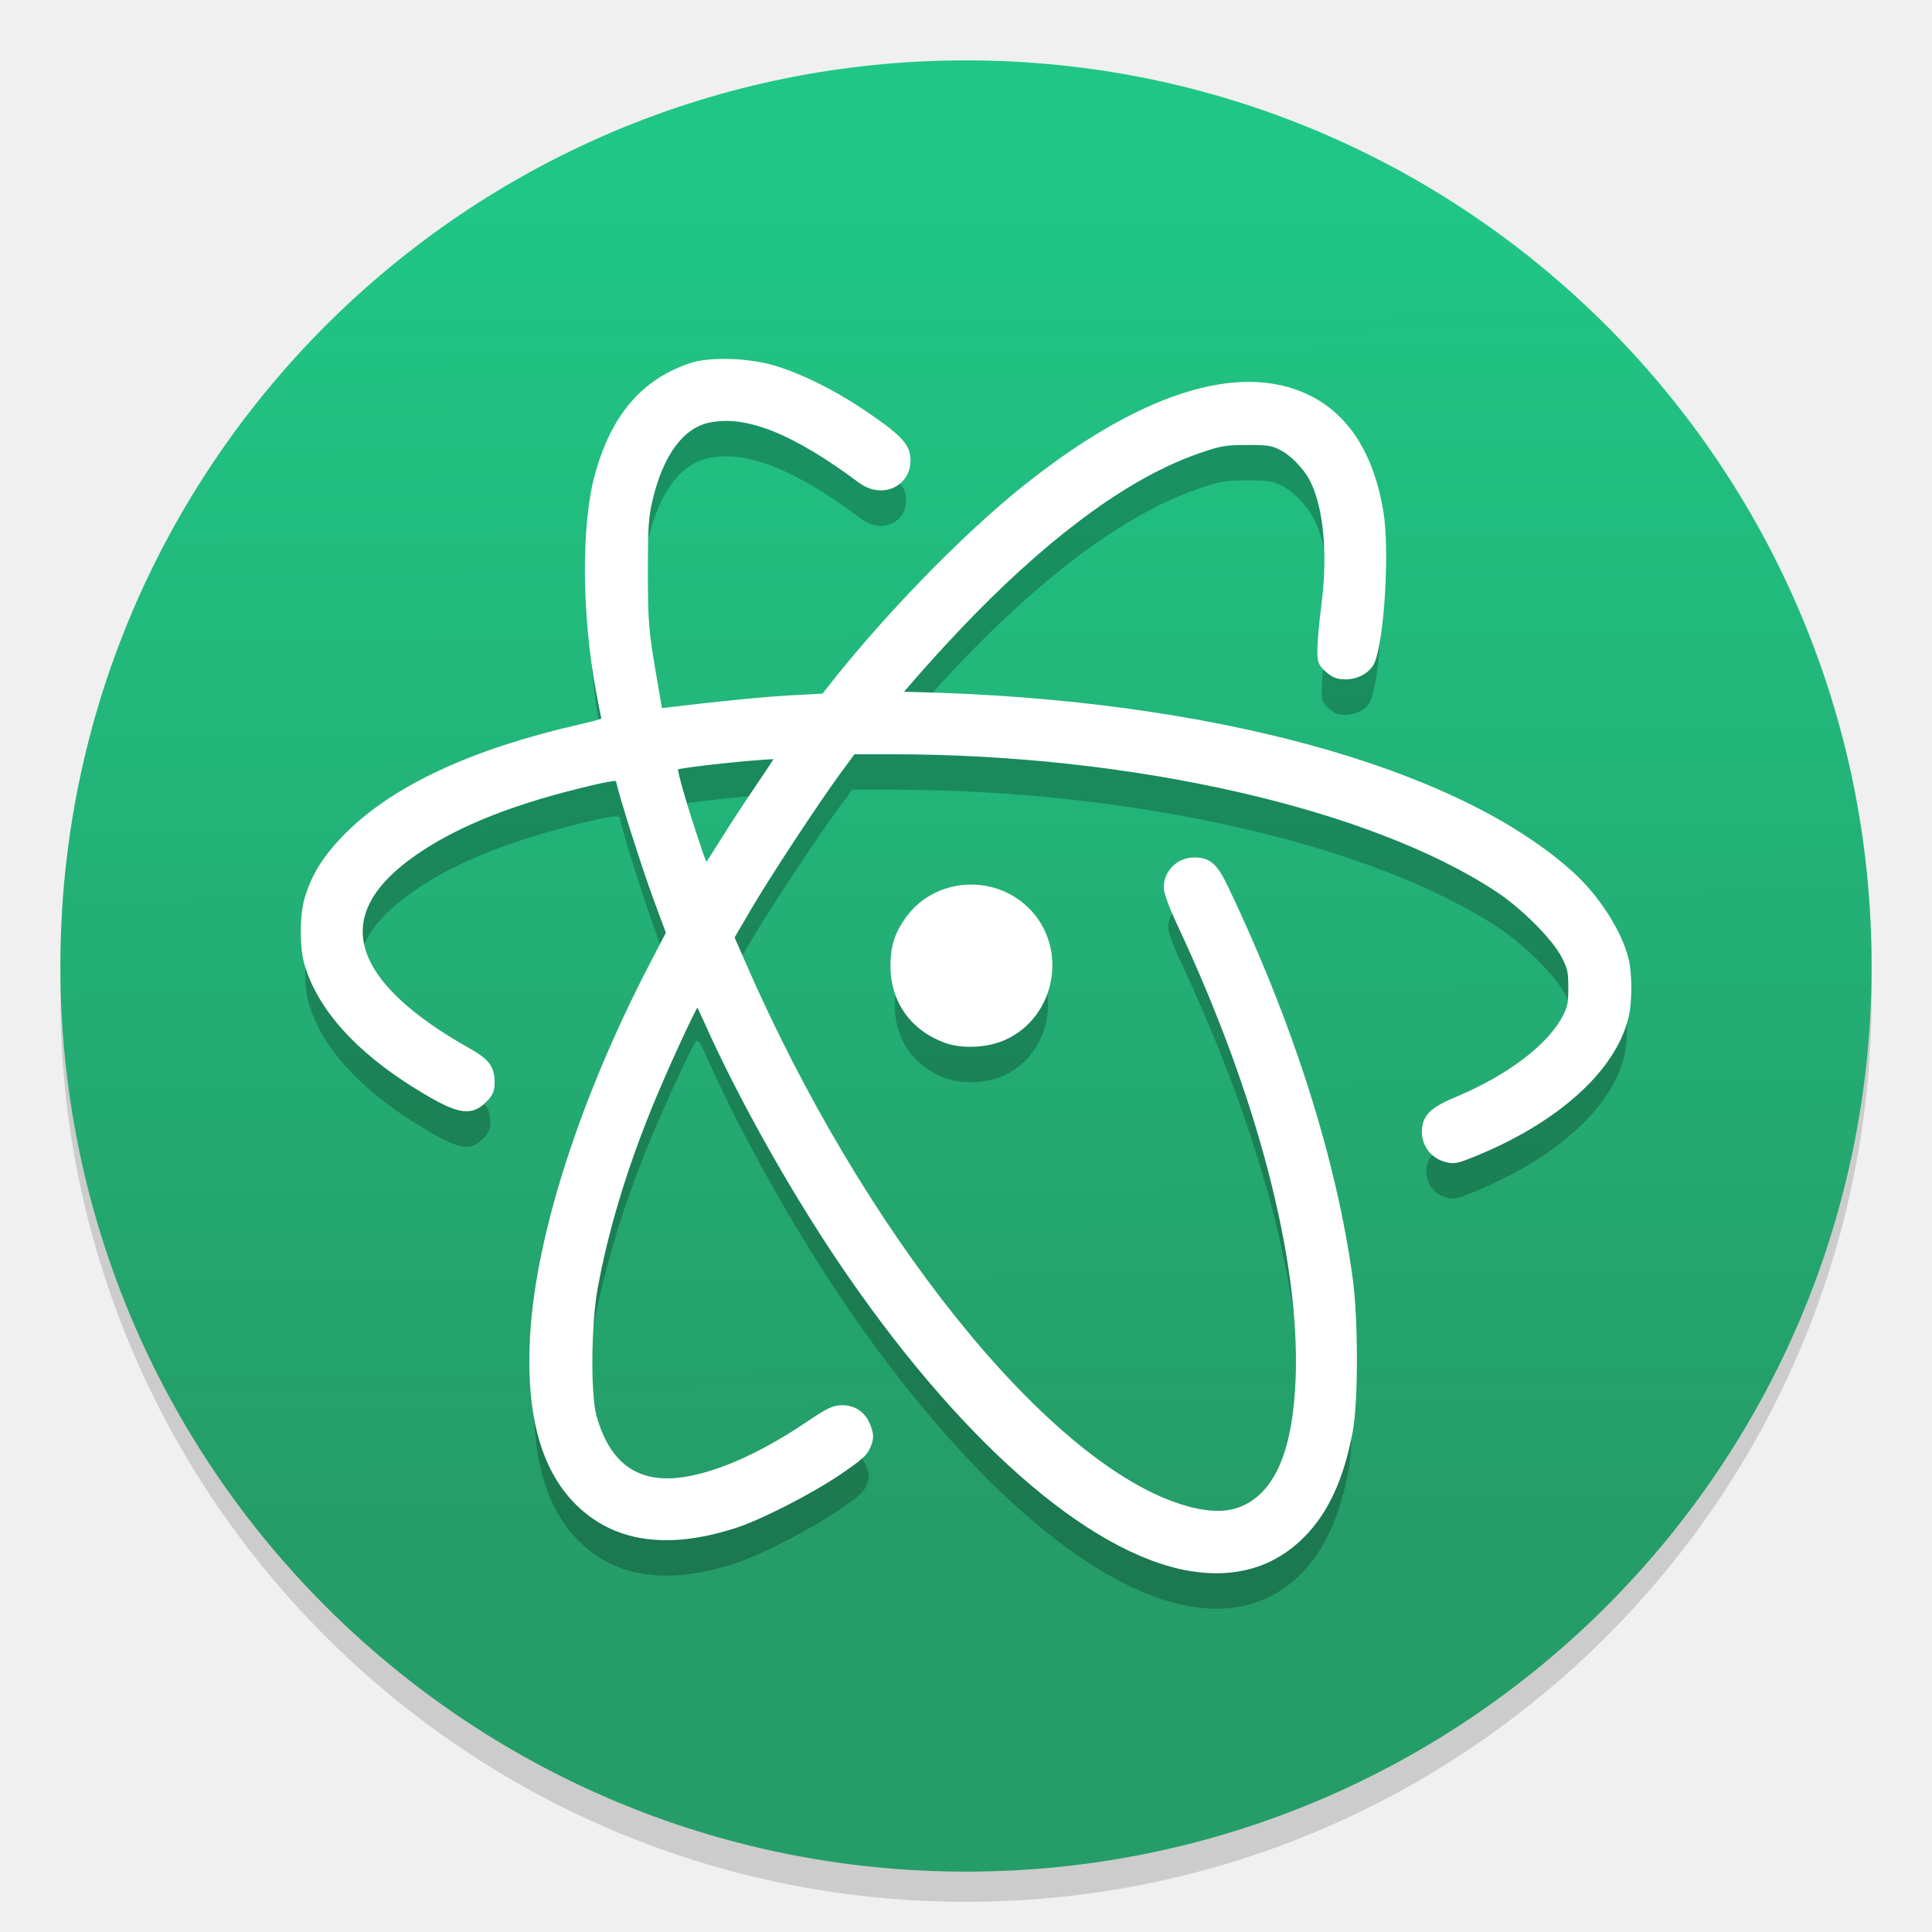
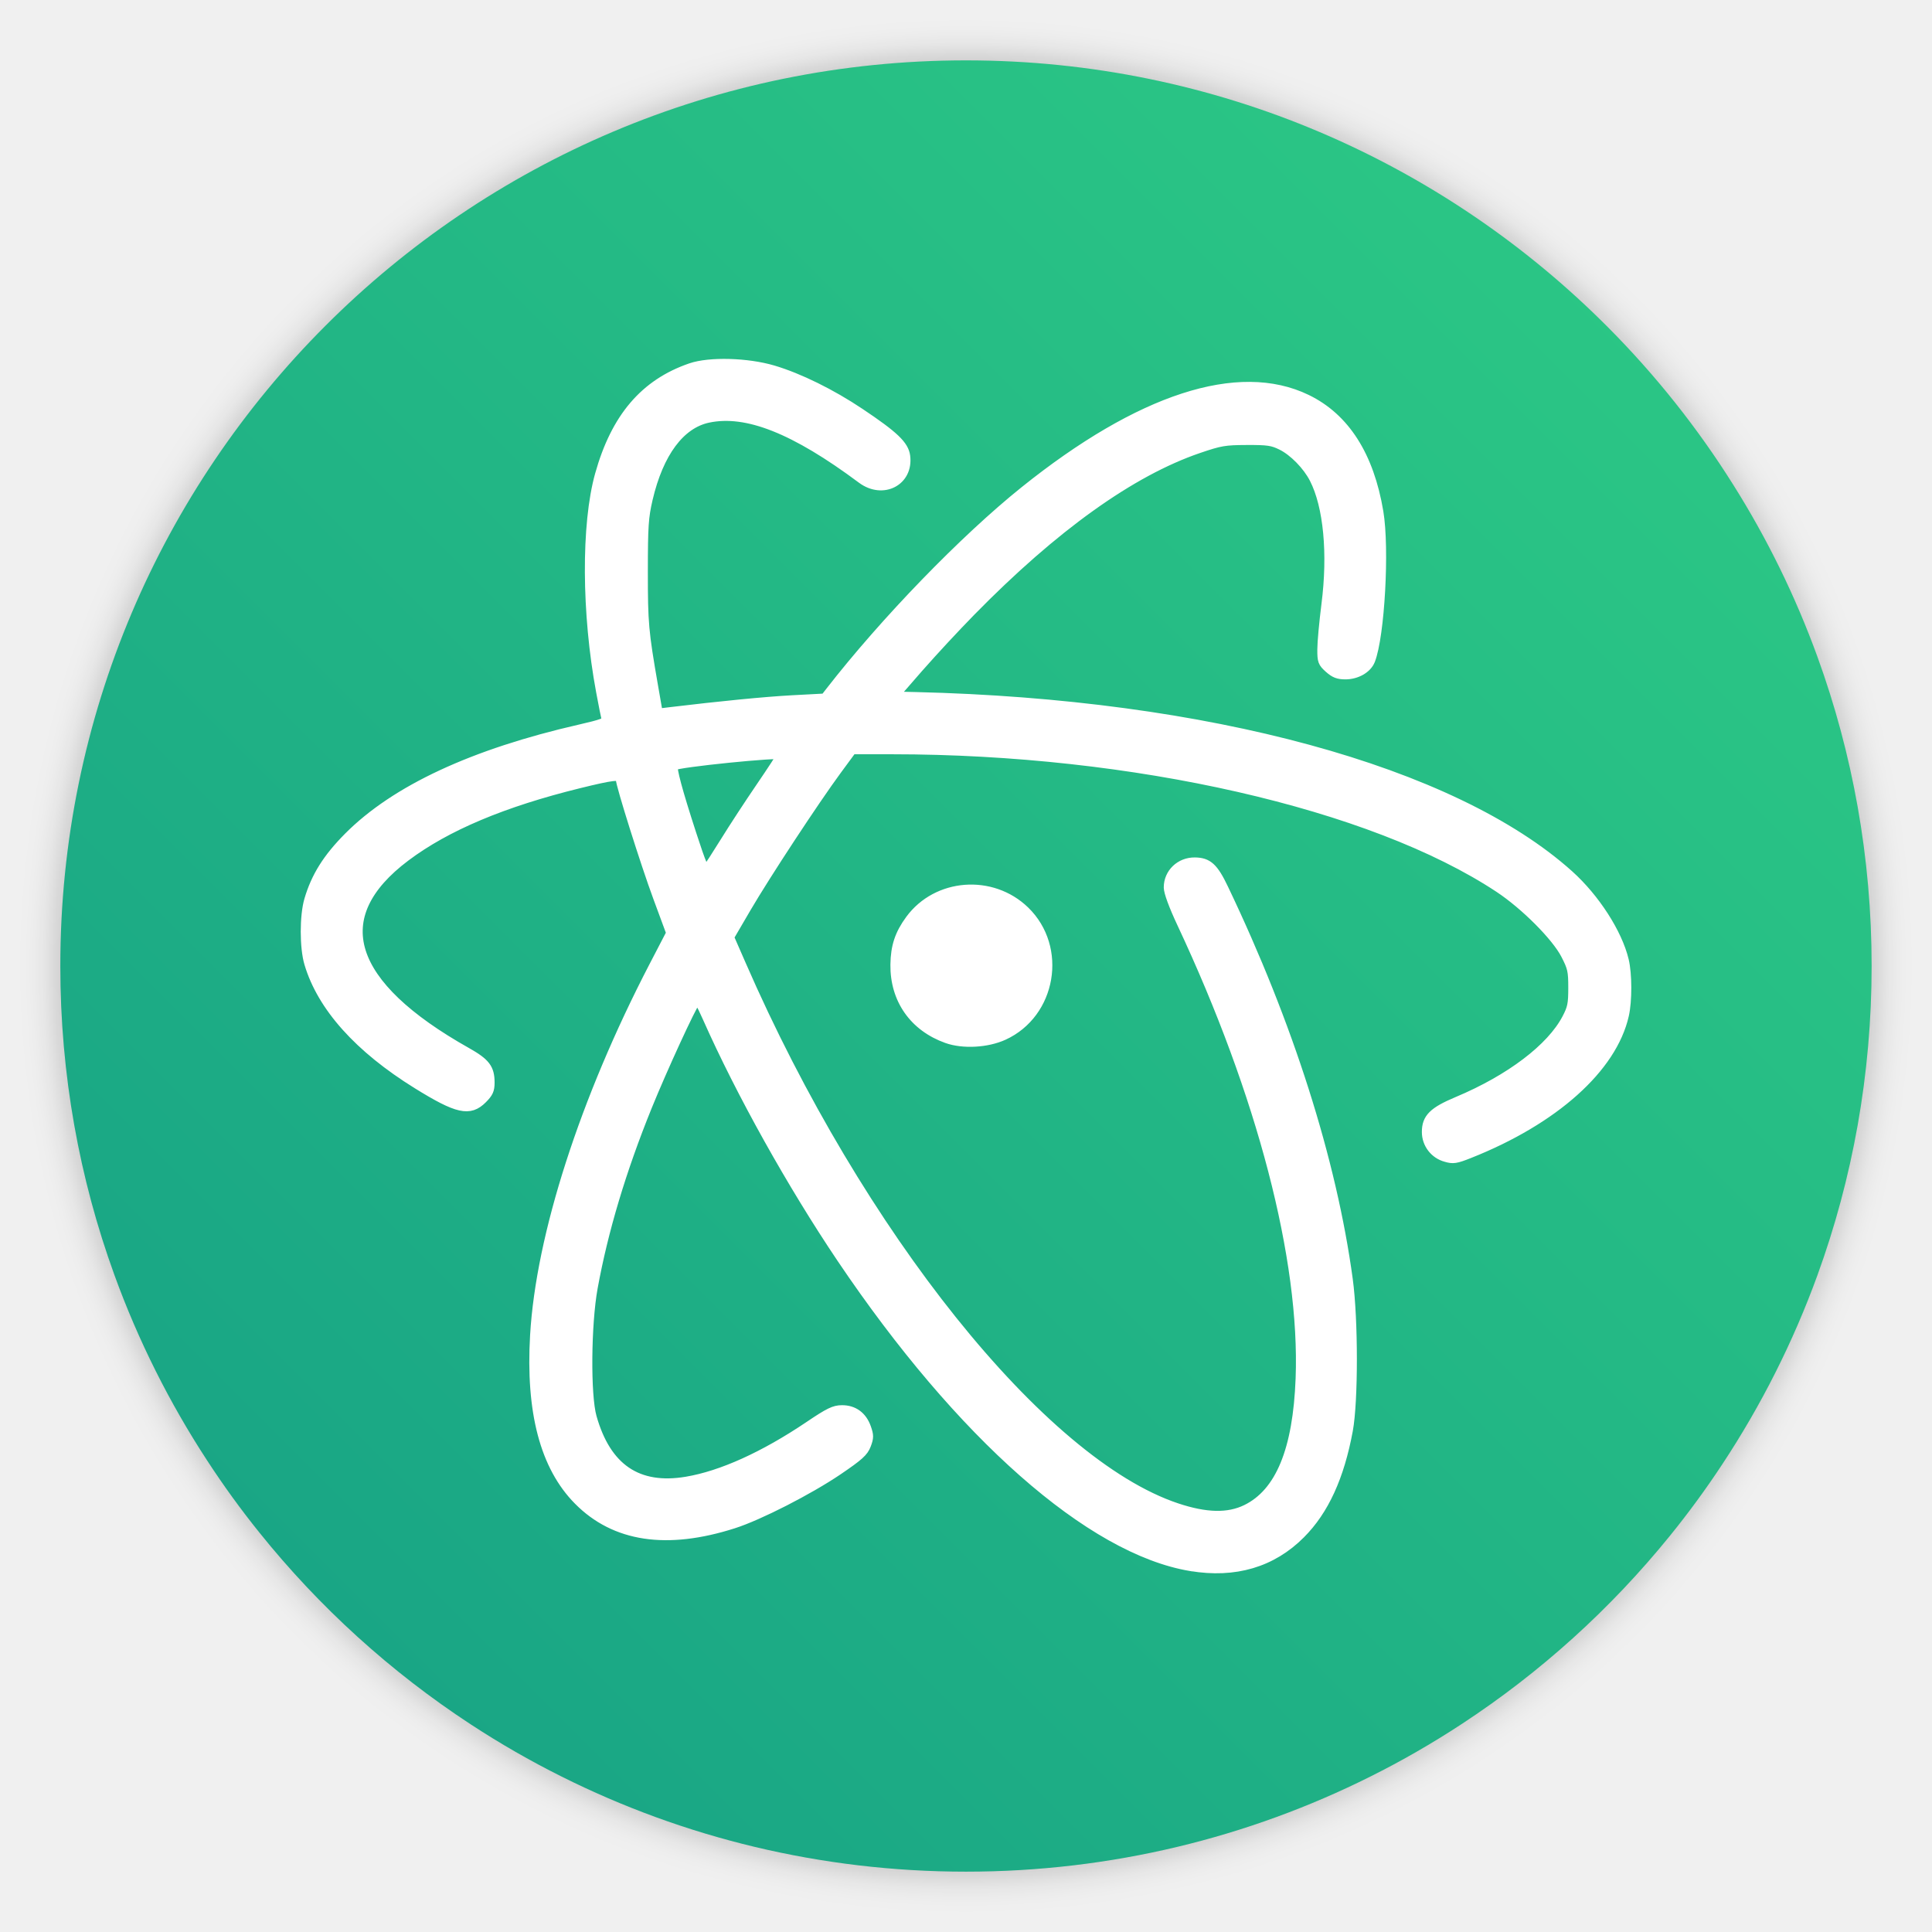
<svg xmlns="http://www.w3.org/2000/svg" width="64" height="64" version="1.1" viewBox="0 0 64 64">
  <defs>
-     <linearGradient id="c" x1="24.535" x2="24.705" y1="7.996" y2="38.25" gradientTransform="matrix(1.4364 0 0 1.4364 45.407 43.286)" gradientUnits="userSpaceOnUse">
-       <stop stop-color="#20c686" offset="0" />
-       <stop stop-color="#259d68" offset="1" />
+     <filter id="filter11290" x="-.024" y="-.024" width="1.048" height="1.048" color-interpolation-filters="sRGB">
+       <feGaussianBlur stdDeviation="0.159" />
+     </filter>
+     <linearGradient id="linearGradient919" x1="2.983" x2="62.001" y1="61.458" y2="2.441" gradientTransform="translate(5e-4,4.5e-4)" gradientUnits="userSpaceOnUse">
+       <stop stop-color="#16a085" offset="0" />
+       <stop stop-color="#2ecc85" offset="1" />
    </linearGradient>
  </defs>
-   <g transform="translate(-48 -48)">
-     <circle cx="80" cy="81" r="30" color="#000000" opacity=".15" overflow="visible" style="isolation:auto;mix-blend-mode:normal" />
-     <circle cx="80" cy="80" r="30" color="#000000" fill="url(#c)" overflow="visible" style="isolation:auto;mix-blend-mode:normal" />
-     <path d="M87.449 101.218c-3.323-.551-7.638-4.355-11.577-10.204-1.653-2.454-3.344-5.485-4.448-7.971-.221-.499-.302-.619-.37-.547-.133.143-1.095 2.234-1.602 3.484-.852 2.102-1.453 4.106-1.797 5.997-.22 1.21-.24 3.557-.035 4.284.476 1.689 1.509 2.391 3.12 2.121 1.16-.195 2.566-.83 4.057-1.836.662-.446.837-.531 1.093-.533.391-.003.684.21.82.598.091.257.091.332-.002.577-.09.236-.244.376-.943.85-.966.654-2.617 1.498-3.462 1.768-2.214.709-3.937.449-5.15-.776-1.115-1.123-1.595-2.941-1.447-5.477.193-3.3 1.643-7.804 3.935-12.22l.575-1.106-.434-1.175c-.416-1.124-1.237-3.73-1.237-3.924 0-.142-.252-.113-1.354.158-2.525.621-4.402 1.412-5.747 2.422-2.645 1.985-1.945 4.224 2.02 6.454.63.355.776.546.776 1.019 0 .247-.046.348-.248.55-.433.434-.837.344-2.175-.486-1.936-1.2-3.16-2.567-3.59-4.008-.158-.526-.158-1.586 0-2.115.228-.772.613-1.385 1.307-2.084 1.557-1.566 4.14-2.768 7.68-3.576.721-.165.888-.227.86-.318-.018-.063-.1-.476-.182-.917-.482-2.583-.496-5.544-.036-7.186.53-1.894 1.492-3.02 3.024-3.547.625-.215 1.877-.18 2.736.074.863.257 1.934.785 2.881 1.42 1.13.756 1.462 1.073 1.51 1.439.11.84-.758 1.293-1.467.765-2.22-1.654-3.806-2.283-5.077-2.015-.923.195-1.628 1.144-1.985 2.67-.141.607-.16.895-.161 2.404-.001 1.713.024 1.988.336 3.784l.157.902.37-.044c1.701-.206 3.167-.349 4.07-.397l1.073-.058.167-.215c1.812-2.33 4.447-5.05 6.443-6.651 3.823-3.068 7.102-4.133 9.357-3.04 1.274.617 2.08 1.878 2.392 3.746.204 1.219.043 4.105-.274 4.918-.11.28-.462.483-.84.484-.239 0-.364-.049-.548-.213-.218-.195-.238-.249-.236-.638 0-.234.062-.902.136-1.484.216-1.691.068-3.255-.394-4.16-.224-.439-.682-.908-1.079-1.103-.297-.147-.45-.169-1.145-.167-.731.003-.874.027-1.595.273-2.23.76-4.787 2.59-7.53 5.388a53.144 53.144 0 0 0-1.75 1.885l-.794.912.69.016c9.67.23 17.82 2.45 21.662 5.902.864.777 1.61 1.934 1.826 2.837.11.458.112 1.346.004 1.822-.397 1.755-2.327 3.48-5.14 4.595-.445.177-.539.191-.779.119a.877.877 0 0 1-.649-.845c0-.464.224-.687 1.027-1.024 1.748-.733 3.103-1.76 3.617-2.742.179-.342.206-.474.206-1.013 0-.56-.024-.666-.245-1.094-.312-.605-1.342-1.638-2.197-2.204-4.2-2.778-12.114-4.581-20.105-4.582h-1.318l-.497.675c-.743 1.01-2.355 3.464-2.997 4.562l-.566.968.39.892c3.9 8.951 9.955 16.51 14.42 18 .972.325 1.706.34 2.3.05 1.112-.544 1.694-1.955 1.783-4.323.15-3.952-1.274-9.414-3.928-15.074-.275-.586-.44-1.034-.44-1.194 0-.478.393-.855.886-.848.437.005.63.181.963.88 2.152 4.501 3.587 9.011 4.123 12.959.18 1.327.181 4.03.002 4.995-.286 1.544-.796 2.656-1.577 3.44-.95.954-2.185 1.319-3.644 1.076zm-15.44-24.03c.272-.441.802-1.252 1.178-1.802.376-.55.683-1.022.683-1.049 0-.094-3.447.255-3.551.36-.063.062.144.83.603 2.242.334 1.026.424 1.235.5 1.152.05-.055.314-.461.587-.903zm7.355 6.544c-1.096-.391-1.736-1.306-1.722-2.458.008-.604.145-1.018.498-1.498.894-1.218 2.72-1.357 3.82-.29 1.262 1.225.889 3.412-.709 4.143-.55.252-1.349.295-1.887.103z" fill-opacity=".235" />
-     <path d="M87.449 99.9c-3.323-.552-7.638-4.356-11.577-10.205-1.653-2.455-3.344-5.485-4.448-7.971-.221-.5-.302-.62-.37-.548-.133.143-1.095 2.235-1.602 3.484-.852 2.103-1.453 4.107-1.797 5.997-.22 1.211-.24 3.558-.035 4.285.476 1.689 1.509 2.39 3.12 2.12 1.16-.194 2.566-.83 4.057-1.835.662-.447.837-.532 1.093-.533.391-.003.684.21.82.598.091.257.091.332-.002.577-.09.236-.244.375-.943.85-.966.654-2.617 1.498-3.462 1.768-2.214.708-3.937.449-5.15-.776-1.115-1.124-1.595-2.941-1.447-5.477.193-3.3 1.643-7.804 3.935-12.22l.575-1.106-.434-1.175c-.416-1.124-1.237-3.73-1.237-3.924 0-.142-.252-.113-1.354.158-2.525.621-4.402 1.412-5.747 2.422-2.645 1.985-1.945 4.224 2.02 6.454.63.355.776.546.776 1.019 0 .247-.046.348-.248.55-.433.434-.837.343-2.175-.486-1.936-1.2-3.16-2.567-3.59-4.008-.158-.526-.158-1.586 0-2.116.228-.771.613-1.384 1.307-2.083 1.557-1.566 4.14-2.768 7.68-3.576.721-.165.888-.227.86-.319-.018-.062-.1-.475-.182-.916-.482-2.583-.496-5.544-.036-7.186.53-1.894 1.492-3.021 3.024-3.547.625-.215 1.877-.18 2.736.074.863.257 1.934.785 2.881 1.42 1.13.756 1.462 1.073 1.51 1.439.11.84-.758 1.293-1.467.765-2.22-1.654-3.806-2.283-5.077-2.015-.923.195-1.628 1.144-1.985 2.67-.141.607-.16.895-.161 2.404-.001 1.712.024 1.988.336 3.784l.157.902.37-.045c1.701-.205 3.167-.348 4.07-.397l1.073-.057.167-.215c1.812-2.33 4.447-5.05 6.443-6.651 3.823-3.068 7.102-4.133 9.357-3.04 1.274.617 2.08 1.878 2.392 3.745.204 1.22.043 4.106-.274 4.919-.11.28-.462.483-.84.483-.239 0-.364-.048-.548-.212-.218-.195-.238-.25-.236-.639 0-.234.062-.901.136-1.483.216-1.692.068-3.255-.394-4.16-.224-.44-.682-.908-1.079-1.103-.297-.147-.45-.17-1.145-.167-.731.003-.874.027-1.595.273-2.23.76-4.787 2.59-7.53 5.388a53.143 53.143 0 0 0-1.75 1.885l-.794.912.69.016c9.67.23 17.82 2.45 21.662 5.902.864.777 1.61 1.934 1.826 2.837.11.457.112 1.346.004 1.821-.397 1.756-2.327 3.481-5.14 4.596-.445.177-.539.19-.779.119a.877.877 0 0 1-.649-.846c0-.464.224-.686 1.027-1.023 1.748-.733 3.103-1.76 3.617-2.742.179-.342.206-.474.206-1.013 0-.56-.024-.666-.245-1.095-.312-.604-1.342-1.637-2.197-2.203-4.2-2.778-12.114-4.581-20.105-4.582h-1.318l-.497.675c-.743 1.01-2.355 3.464-2.997 4.561l-.566.969.39.892c3.9 8.951 9.955 16.51 14.42 18 .972.325 1.706.34 2.3.05 1.112-.544 1.694-1.955 1.783-4.323.15-3.952-1.274-9.414-3.928-15.074-.275-.587-.44-1.035-.44-1.194 0-.478.393-.855.886-.848.437.005.63.181.963.88 2.152 4.501 3.587 9.011 4.123 12.959.18 1.327.18 4.029.002 4.994-.286 1.545-.796 2.657-1.577 3.44-.95.955-2.185 1.32-3.644 1.077zm-15.44-24.031c.272-.441.802-1.252 1.178-1.802.376-.55.683-1.022.683-1.05 0-.093-3.447.256-3.551.36-.063.063.144.831.603 2.243.334 1.026.424 1.235.5 1.152.05-.055.314-.462.587-.903zm7.355 6.544c-1.096-.391-1.736-1.306-1.722-2.458.008-.604.145-1.018.498-1.498.894-1.218 2.72-1.357 3.82-.29 1.262 1.225.889 3.412-.709 4.143-.55.251-1.349.295-1.887.103z" fill="#fff" stroke="#fff" stroke-width=".29" />
-   </g>
+   <circle transform="matrix(3.7796 0 0 3.7796 1.6204e-5 1.6204e-5)" cx="8.466" cy="8.466" r="7.938" filter="url(#filter11290)" opacity=".25" stroke-width=".14" />
+   <path d="m62 32c0 3.596-0.633 7.045-1.794 10.24-0.807 2.221-1.869 4.321-3.152 6.264-0.538 0.817-1.115 1.605-1.729 2.363-1.964 2.426-4.298 4.538-6.919 6.253-0.965 0.632-1.968 1.21-3.006 1.728-4.032 2.018-8.584 3.153-13.401 3.153s-9.369-1.135-13.401-3.153c-1.038-0.518-2.042-1.096-3.007-1.728-2.654-1.738-5.016-3.883-6.996-6.349-0.615-0.764-1.192-1.56-1.729-2.384-1.249-1.91-2.284-3.971-3.075-6.149-1.161-3.195-1.793-6.642-1.793-10.237 0-16.569 13.432-30.001 30.001-30.001 8.317 0 15.843 3.385 21.277 8.851 1.566 1.575 2.958 3.323 4.144 5.214 1.121 1.78 2.057 3.688 2.786 5.695 1.161 3.196 1.794 6.644 1.794 10.24z" fill="url(#linearGradient919)" stroke-width=".117" />
+   <path d="m39.448 51.9c-3.323-0.552-7.638-4.356-11.577-10.205-1.653-2.455-3.344-5.485-4.448-7.971-0.221-0.5-0.302-0.62-0.37-0.548-0.133 0.143-1.095 2.235-1.602 3.484-0.852 2.103-1.453 4.107-1.797 5.997-0.22 1.211-0.24 3.558-0.035 4.285 0.476 1.689 1.509 2.39 3.12 2.12 1.16-0.194 2.566-0.83 4.057-1.835 0.662-0.447 0.837-0.532 1.093-0.533 0.391-3e-3 0.684 0.21 0.82 0.598 0.091 0.257 0.091 0.332-2e-3 0.577-0.09 0.236-0.244 0.375-0.943 0.85-0.966 0.654-2.617 1.498-3.462 1.768-2.214 0.708-3.937 0.449-5.15-0.776-1.115-1.124-1.595-2.941-1.447-5.477 0.193-3.3 1.643-7.804 3.935-12.22l0.575-1.106-0.434-1.175c-0.416-1.124-1.237-3.73-1.237-3.924 0-0.142-0.252-0.113-1.354 0.158-2.525 0.621-4.402 1.412-5.747 2.422-2.645 1.985-1.945 4.224 2.02 6.454 0.63 0.355 0.776 0.546 0.776 1.019 0 0.247-0.046 0.348-0.248 0.55-0.433 0.434-0.837 0.343-2.175-0.486-1.936-1.2-3.16-2.567-3.59-4.008-0.158-0.526-0.158-1.586 0-2.116 0.228-0.771 0.613-1.384 1.307-2.083 1.557-1.566 4.14-2.768 7.68-3.576 0.721-0.165 0.888-0.227 0.86-0.319-0.018-0.062-0.1-0.475-0.182-0.916-0.482-2.583-0.496-5.544-0.036-7.186 0.53-1.894 1.492-3.021 3.024-3.547 0.625-0.215 1.877-0.18 2.736 0.074 0.863 0.257 1.934 0.785 2.881 1.42 1.13 0.756 1.462 1.073 1.51 1.439 0.11 0.84-0.758 1.293-1.467 0.765-2.22-1.654-3.806-2.283-5.077-2.015-0.923 0.195-1.628 1.144-1.985 2.67-0.141 0.607-0.16 0.895-0.161 2.404-1e-3 1.712 0.024 1.988 0.336 3.784l0.157 0.902 0.37-0.045c1.701-0.205 3.167-0.348 4.07-0.397l1.073-0.057 0.167-0.215c1.812-2.33 4.447-5.05 6.443-6.651 3.823-3.068 7.102-4.133 9.357-3.04 1.274 0.617 2.08 1.878 2.392 3.745 0.204 1.22 0.043 4.106-0.274 4.919-0.11 0.28-0.462 0.483-0.84 0.483-0.239 0-0.364-0.048-0.548-0.212-0.218-0.195-0.238-0.25-0.236-0.639 0-0.234 0.062-0.901 0.136-1.483 0.216-1.692 0.068-3.255-0.394-4.16-0.224-0.44-0.682-0.908-1.079-1.103-0.297-0.147-0.45-0.17-1.145-0.167-0.731 3e-3 -0.874 0.027-1.595 0.273-2.23 0.76-4.787 2.59-7.53 5.388a53.143 53.143 0 0 0-1.75 1.885l-0.794 0.912 0.69 0.016c9.67 0.23 17.82 2.45 21.662 5.902 0.864 0.777 1.61 1.934 1.826 2.837 0.11 0.457 0.112 1.346 4e-3 1.821-0.397 1.756-2.327 3.481-5.14 4.596-0.445 0.177-0.539 0.19-0.779 0.119a0.877 0.877 0 0 1-0.649-0.846c0-0.464 0.224-0.686 1.027-1.023 1.748-0.733 3.103-1.76 3.617-2.742 0.179-0.342 0.206-0.474 0.206-1.013 0-0.56-0.024-0.666-0.245-1.095-0.312-0.604-1.342-1.637-2.197-2.203-4.2-2.778-12.114-4.581-20.105-4.582h-1.318l-0.497 0.675c-0.743 1.01-2.355 3.464-2.997 4.561l-0.566 0.969 0.39 0.892c3.9 8.951 9.955 16.51 14.42 18 0.972 0.325 1.706 0.34 2.3 0.05 1.112-0.544 1.694-1.955 1.783-4.323 0.15-3.952-1.274-9.414-3.928-15.074-0.275-0.587-0.44-1.035-0.44-1.194 0-0.478 0.393-0.855 0.886-0.848 0.437 5e-3 0.63 0.181 0.963 0.88 2.152 4.501 3.587 9.011 4.123 12.959 0.18 1.327 0.18 4.029 2e-3 4.994-0.286 1.545-0.796 2.657-1.577 3.44-0.95 0.955-2.185 1.32-3.644 1.077zm-15.44-24.031c0.272-0.441 0.802-1.252 1.178-1.802s0.683-1.022 0.683-1.05c0-0.093-3.447 0.256-3.551 0.36-0.063 0.063 0.144 0.831 0.603 2.243 0.334 1.026 0.424 1.235 0.5 1.152 0.05-0.055 0.314-0.462 0.587-0.903zm7.355 6.544c-1.096-0.391-1.736-1.306-1.722-2.458 8e-3 -0.604 0.145-1.018 0.498-1.498 0.894-1.218 2.72-1.357 3.82-0.29 1.262 1.225 0.889 3.412-0.709 4.143-0.55 0.251-1.349 0.295-1.887 0.103z" fill="#fff" stroke="#fff" stroke-width=".29" />
+   <circle cx="-897.51" cy="-1354.5" r="0" fill="#5e4aa6" />
</svg>
